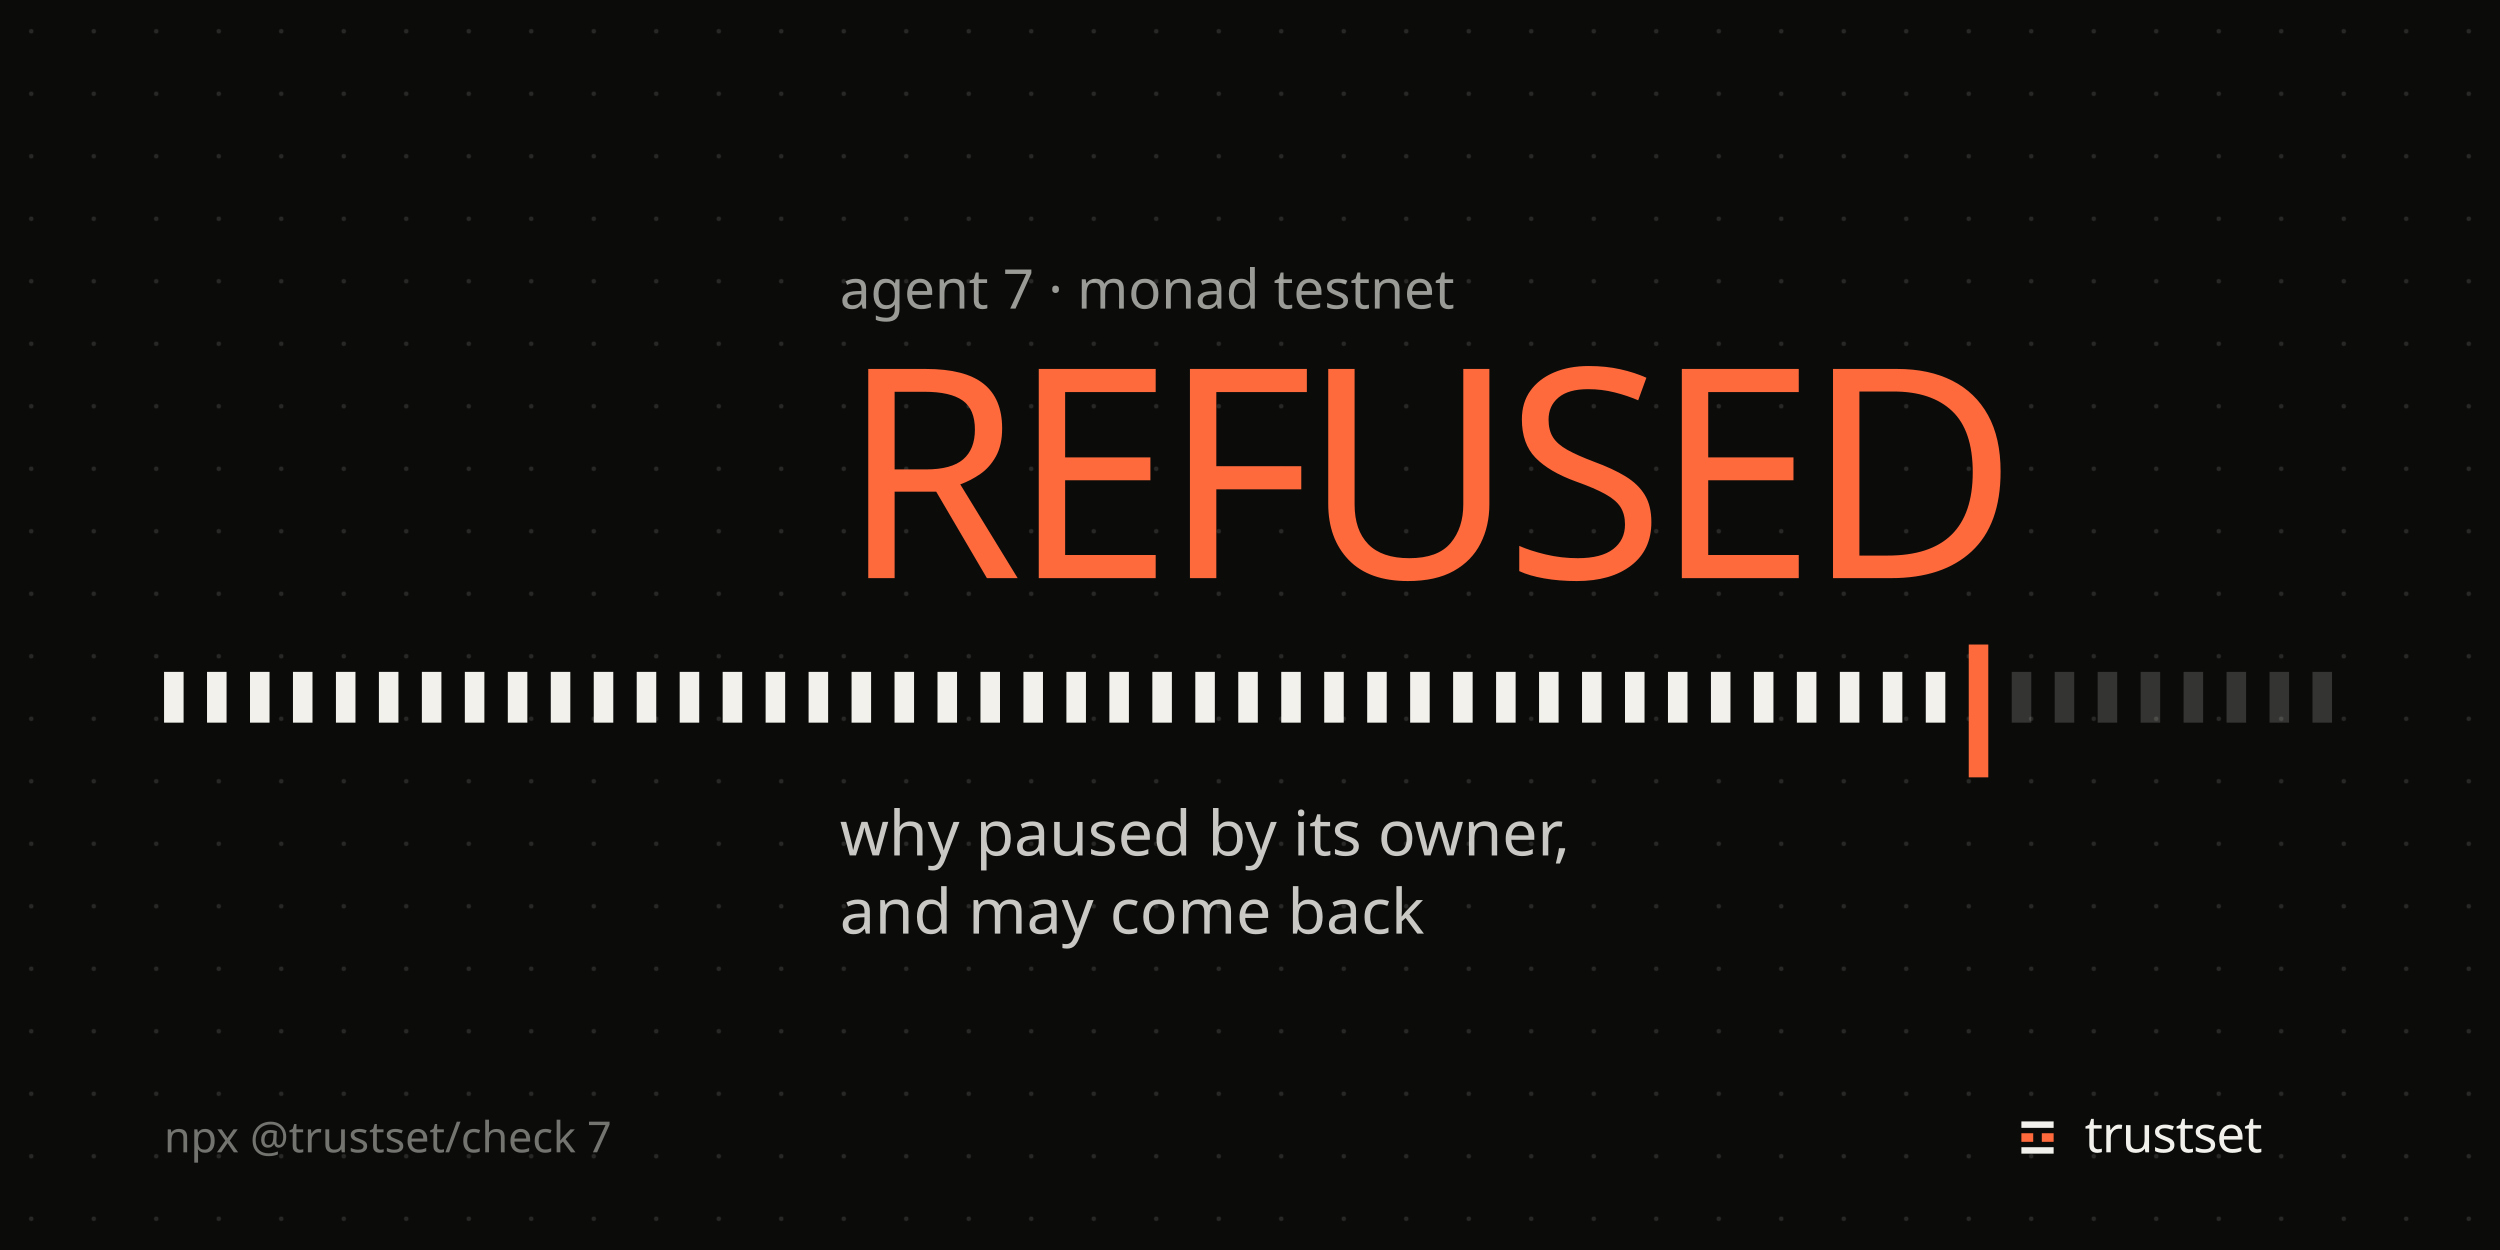
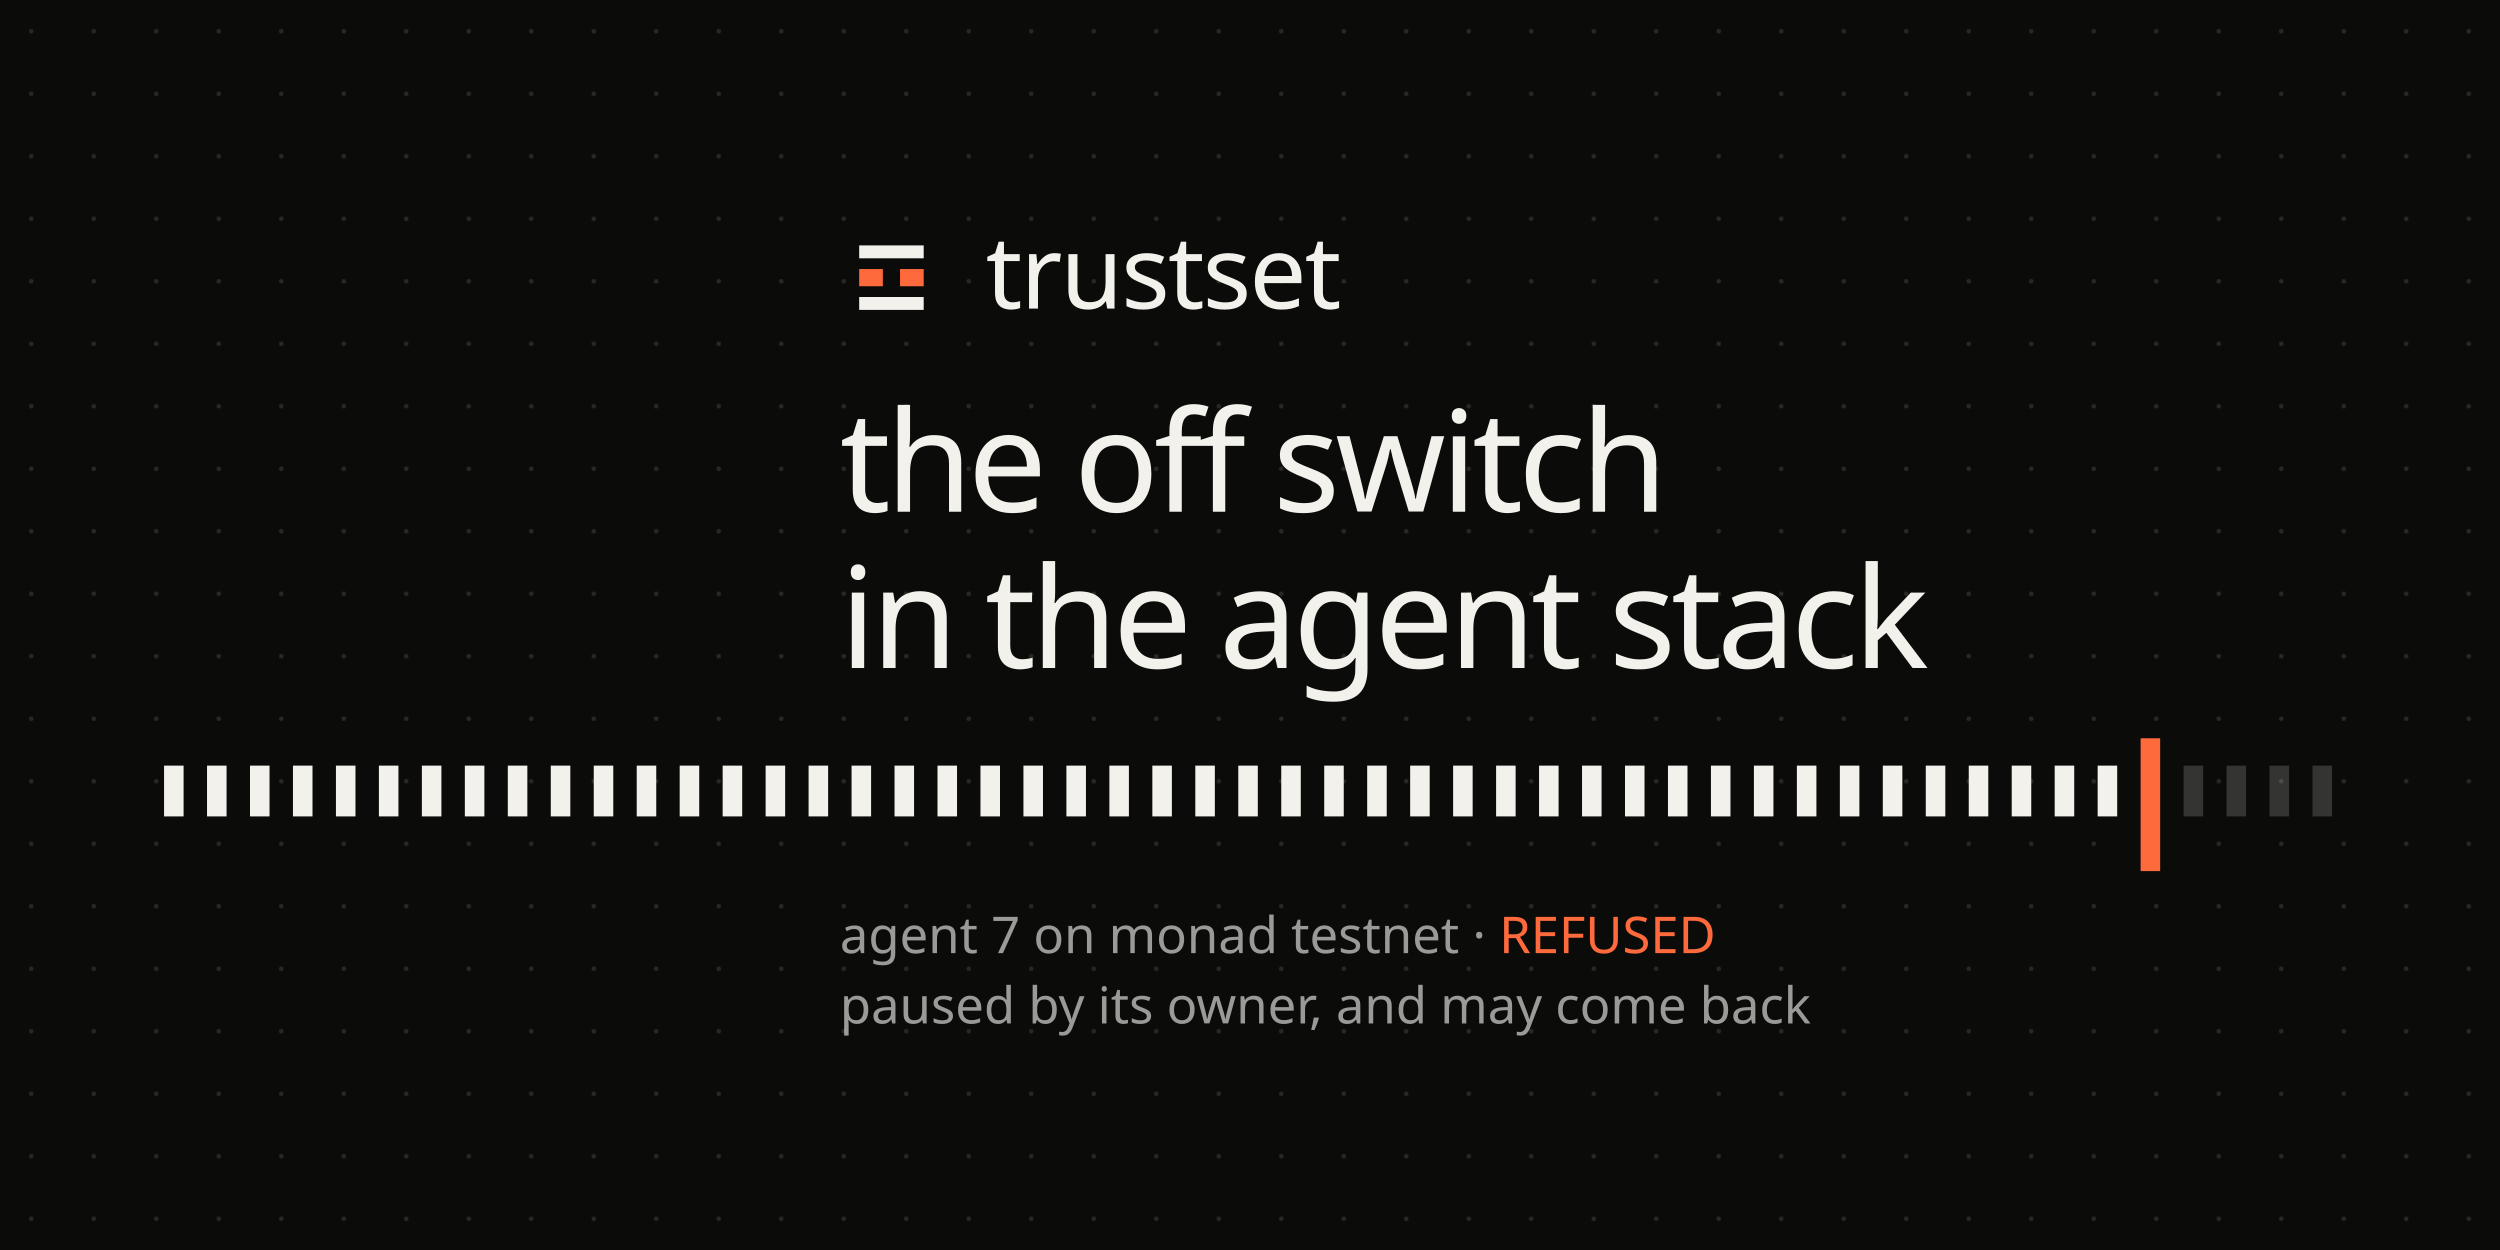
<svg xmlns="http://www.w3.org/2000/svg" viewBox="0 0 1280 640" width="1280" height="640" role="img" aria-label="trustset">
  <rect width="1280" height="640" fill="#0b0c0a" />
  <defs>
    <pattern id="g" width="32" height="32" patternUnits="userSpaceOnUse">
      <circle cx="16" cy="16" r="1.2" fill="#f2f1ec" fill-opacity="0.12" />
    </pattern>
  </defs>
  <rect width="1280" height="640" fill="url(#g)" />
-   <text x="430" y="158" font-family="DM Mono" font-weight="400" font-size="28" fill="#f2f1ec" fill-opacity="0.62">agent 7  ·  monad testnet</text>
-   <text x="430" y="296" font-family="DM Mono" font-weight="500" font-size="150" fill="#ff6a3d" letter-spacing="-6">REFUSED</text>
-   <rect x="84" y="344" width="10" height="26" fill="#f2f1ec" />
-   <rect x="106" y="344" width="10" height="26" fill="#f2f1ec" />
-   <rect x="128" y="344" width="10" height="26" fill="#f2f1ec" />
-   <rect x="150" y="344" width="10" height="26" fill="#f2f1ec" />
-   <rect x="172" y="344" width="10" height="26" fill="#f2f1ec" />
-   <rect x="194" y="344" width="10" height="26" fill="#f2f1ec" />
-   <rect x="216" y="344" width="10" height="26" fill="#f2f1ec" />
-   <rect x="238" y="344" width="10" height="26" fill="#f2f1ec" />
-   <rect x="260" y="344" width="10" height="26" fill="#f2f1ec" />
-   <rect x="282" y="344" width="10" height="26" fill="#f2f1ec" />
-   <rect x="304" y="344" width="10" height="26" fill="#f2f1ec" />
-   <rect x="326" y="344" width="10" height="26" fill="#f2f1ec" />
-   <rect x="348" y="344" width="10" height="26" fill="#f2f1ec" />
-   <rect x="370" y="344" width="10" height="26" fill="#f2f1ec" />
-   <rect x="392" y="344" width="10" height="26" fill="#f2f1ec" />
-   <rect x="414" y="344" width="10" height="26" fill="#f2f1ec" />
-   <rect x="436" y="344" width="10" height="26" fill="#f2f1ec" />
-   <rect x="458" y="344" width="10" height="26" fill="#f2f1ec" />
-   <rect x="480" y="344" width="10" height="26" fill="#f2f1ec" />
-   <rect x="502" y="344" width="10" height="26" fill="#f2f1ec" />
-   <rect x="524" y="344" width="10" height="26" fill="#f2f1ec" />
-   <rect x="546" y="344" width="10" height="26" fill="#f2f1ec" />
-   <rect x="568" y="344" width="10" height="26" fill="#f2f1ec" />
-   <rect x="590" y="344" width="10" height="26" fill="#f2f1ec" />
-   <rect x="612" y="344" width="10" height="26" fill="#f2f1ec" />
-   <rect x="634" y="344" width="10" height="26" fill="#f2f1ec" />
-   <rect x="656" y="344" width="10" height="26" fill="#f2f1ec" />
-   <rect x="678" y="344" width="10" height="26" fill="#f2f1ec" />
-   <rect x="700" y="344" width="10" height="26" fill="#f2f1ec" />
-   <rect x="722" y="344" width="10" height="26" fill="#f2f1ec" />
-   <rect x="744" y="344" width="10" height="26" fill="#f2f1ec" />
-   <rect x="766" y="344" width="10" height="26" fill="#f2f1ec" />
-   <rect x="788" y="344" width="10" height="26" fill="#f2f1ec" />
-   <rect x="810" y="344" width="10" height="26" fill="#f2f1ec" />
-   <rect x="832" y="344" width="10" height="26" fill="#f2f1ec" />
-   <rect x="854" y="344" width="10" height="26" fill="#f2f1ec" />
-   <rect x="876" y="344" width="10" height="26" fill="#f2f1ec" />
-   <rect x="898" y="344" width="10" height="26" fill="#f2f1ec" />
-   <rect x="920" y="344" width="10" height="26" fill="#f2f1ec" />
-   <rect x="942" y="344" width="10" height="26" fill="#f2f1ec" />
-   <rect x="964" y="344" width="10" height="26" fill="#f2f1ec" />
-   <rect x="986" y="344" width="10" height="26" fill="#f2f1ec" />
-   <rect x="1008" y="330" width="10" height="68" fill="#ff6a3d" />
-   <rect x="1030" y="344" width="10" height="26" fill="#f2f1ec" fill-opacity="0.18" />
-   <rect x="1052" y="344" width="10" height="26" fill="#f2f1ec" fill-opacity="0.18" />
-   <rect x="1074" y="344" width="10" height="26" fill="#f2f1ec" fill-opacity="0.18" />
-   <rect x="1096" y="344" width="10" height="26" fill="#f2f1ec" fill-opacity="0.18" />
-   <rect x="1118" y="344" width="10" height="26" fill="#f2f1ec" fill-opacity="0.18" />
-   <rect x="1140" y="344" width="10" height="26" fill="#f2f1ec" fill-opacity="0.18" />
-   <rect x="1162" y="344" width="10" height="26" fill="#f2f1ec" fill-opacity="0.18" />
-   <rect x="1184" y="344" width="10" height="26" fill="#f2f1ec" fill-opacity="0.18" />
-   <text x="430" y="438" font-family="DM Mono" font-weight="400" font-size="32" fill="#f2f1ec" fill-opacity="0.82">why  paused by its owner,</text>
-   <text x="430" y="478" font-family="DM Mono" font-weight="400" font-size="32" fill="#f2f1ec" fill-opacity="0.82">     and may come back</text>
-   <text x="84" y="590" font-family="DM Mono" font-weight="400" font-size="22" fill="#f2f1ec" fill-opacity="0.45">npx @trustset/check 7</text>
-   <g transform="translate(1030,590)">
-     <g transform="translate(0,-20.79) scale(0.5503)">
+   <g transform="translate(430,158)">
+     <g transform="translate(0,-42.26) scale(1.1007)">
      <rect x="9" y="9" width="30" height="6" fill="#f2f1ec" />
      <rect x="9" y="20" width="11" height="8" fill="#ff6a3d" />
      <rect x="28" y="20" width="11" height="8" fill="#ff6a3d" />
      <rect x="9" y="33" width="30" height="6" fill="#f2f1ec" />
    </g>
-     <text x="37.336" y="0" font-family="DM Mono" font-weight="500" font-size="26" fill="#f2f1ec" letter-spacing="-0.5">trustset</text>
+     <text x="74.672" y="0" font-family="DM Mono" font-weight="500" font-size="52" fill="#f2f1ec" letter-spacing="-1">trustset</text>
  </g>
+   <text x="430" y="262" font-family="DM Mono" font-weight="500" font-size="72" fill="#f2f1ec" letter-spacing="-2.5">the off switch</text>
+   <text x="430" y="342" font-family="DM Mono" font-weight="500" font-size="72" fill="#f2f1ec" letter-spacing="-2.5">in the agent stack</text>
+   <rect x="84" y="392" width="10" height="26" fill="#f2f1ec" />
+   <rect x="106" y="392" width="10" height="26" fill="#f2f1ec" />
+   <rect x="128" y="392" width="10" height="26" fill="#f2f1ec" />
+   <rect x="150" y="392" width="10" height="26" fill="#f2f1ec" />
+   <rect x="172" y="392" width="10" height="26" fill="#f2f1ec" />
+   <rect x="194" y="392" width="10" height="26" fill="#f2f1ec" />
+   <rect x="216" y="392" width="10" height="26" fill="#f2f1ec" />
+   <rect x="238" y="392" width="10" height="26" fill="#f2f1ec" />
+   <rect x="260" y="392" width="10" height="26" fill="#f2f1ec" />
+   <rect x="282" y="392" width="10" height="26" fill="#f2f1ec" />
+   <rect x="304" y="392" width="10" height="26" fill="#f2f1ec" />
+   <rect x="326" y="392" width="10" height="26" fill="#f2f1ec" />
+   <rect x="348" y="392" width="10" height="26" fill="#f2f1ec" />
+   <rect x="370" y="392" width="10" height="26" fill="#f2f1ec" />
+   <rect x="392" y="392" width="10" height="26" fill="#f2f1ec" />
+   <rect x="414" y="392" width="10" height="26" fill="#f2f1ec" />
+   <rect x="436" y="392" width="10" height="26" fill="#f2f1ec" />
+   <rect x="458" y="392" width="10" height="26" fill="#f2f1ec" />
+   <rect x="480" y="392" width="10" height="26" fill="#f2f1ec" />
+   <rect x="502" y="392" width="10" height="26" fill="#f2f1ec" />
+   <rect x="524" y="392" width="10" height="26" fill="#f2f1ec" />
+   <rect x="546" y="392" width="10" height="26" fill="#f2f1ec" />
+   <rect x="568" y="392" width="10" height="26" fill="#f2f1ec" />
+   <rect x="590" y="392" width="10" height="26" fill="#f2f1ec" />
+   <rect x="612" y="392" width="10" height="26" fill="#f2f1ec" />
+   <rect x="634" y="392" width="10" height="26" fill="#f2f1ec" />
+   <rect x="656" y="392" width="10" height="26" fill="#f2f1ec" />
+   <rect x="678" y="392" width="10" height="26" fill="#f2f1ec" />
+   <rect x="700" y="392" width="10" height="26" fill="#f2f1ec" />
+   <rect x="722" y="392" width="10" height="26" fill="#f2f1ec" />
+   <rect x="744" y="392" width="10" height="26" fill="#f2f1ec" />
+   <rect x="766" y="392" width="10" height="26" fill="#f2f1ec" />
+   <rect x="788" y="392" width="10" height="26" fill="#f2f1ec" />
+   <rect x="810" y="392" width="10" height="26" fill="#f2f1ec" />
+   <rect x="832" y="392" width="10" height="26" fill="#f2f1ec" />
+   <rect x="854" y="392" width="10" height="26" fill="#f2f1ec" />
+   <rect x="876" y="392" width="10" height="26" fill="#f2f1ec" />
+   <rect x="898" y="392" width="10" height="26" fill="#f2f1ec" />
+   <rect x="920" y="392" width="10" height="26" fill="#f2f1ec" />
+   <rect x="942" y="392" width="10" height="26" fill="#f2f1ec" />
+   <rect x="964" y="392" width="10" height="26" fill="#f2f1ec" />
+   <rect x="986" y="392" width="10" height="26" fill="#f2f1ec" />
+   <rect x="1008" y="392" width="10" height="26" fill="#f2f1ec" />
+   <rect x="1030" y="392" width="10" height="26" fill="#f2f1ec" />
+   <rect x="1052" y="392" width="10" height="26" fill="#f2f1ec" />
+   <rect x="1074" y="392" width="10" height="26" fill="#f2f1ec" />
+   <rect x="1096" y="378" width="10" height="68" fill="#ff6a3d" />
+   <rect x="1118" y="392" width="10" height="26" fill="#f2f1ec" fill-opacity="0.18" />
+   <rect x="1140" y="392" width="10" height="26" fill="#f2f1ec" fill-opacity="0.18" />
+   <rect x="1162" y="392" width="10" height="26" fill="#f2f1ec" fill-opacity="0.18" />
+   <rect x="1184" y="392" width="10" height="26" fill="#f2f1ec" fill-opacity="0.18" />
+   <text x="430" y="488" font-family="DM Mono" font-weight="400" font-size="26" fill="#f2f1ec" fill-opacity="0.62">agent 7 on monad testnet  ·  <tspan fill="#ff6a3d" fill-opacity="1" font-weight="500">REFUSED</tspan>
+   </text>
+   <text x="430" y="524" font-family="DM Mono" font-weight="400" font-size="26" fill="#f2f1ec" fill-opacity="0.62">paused by its owner, and may come back</text>
</svg>
